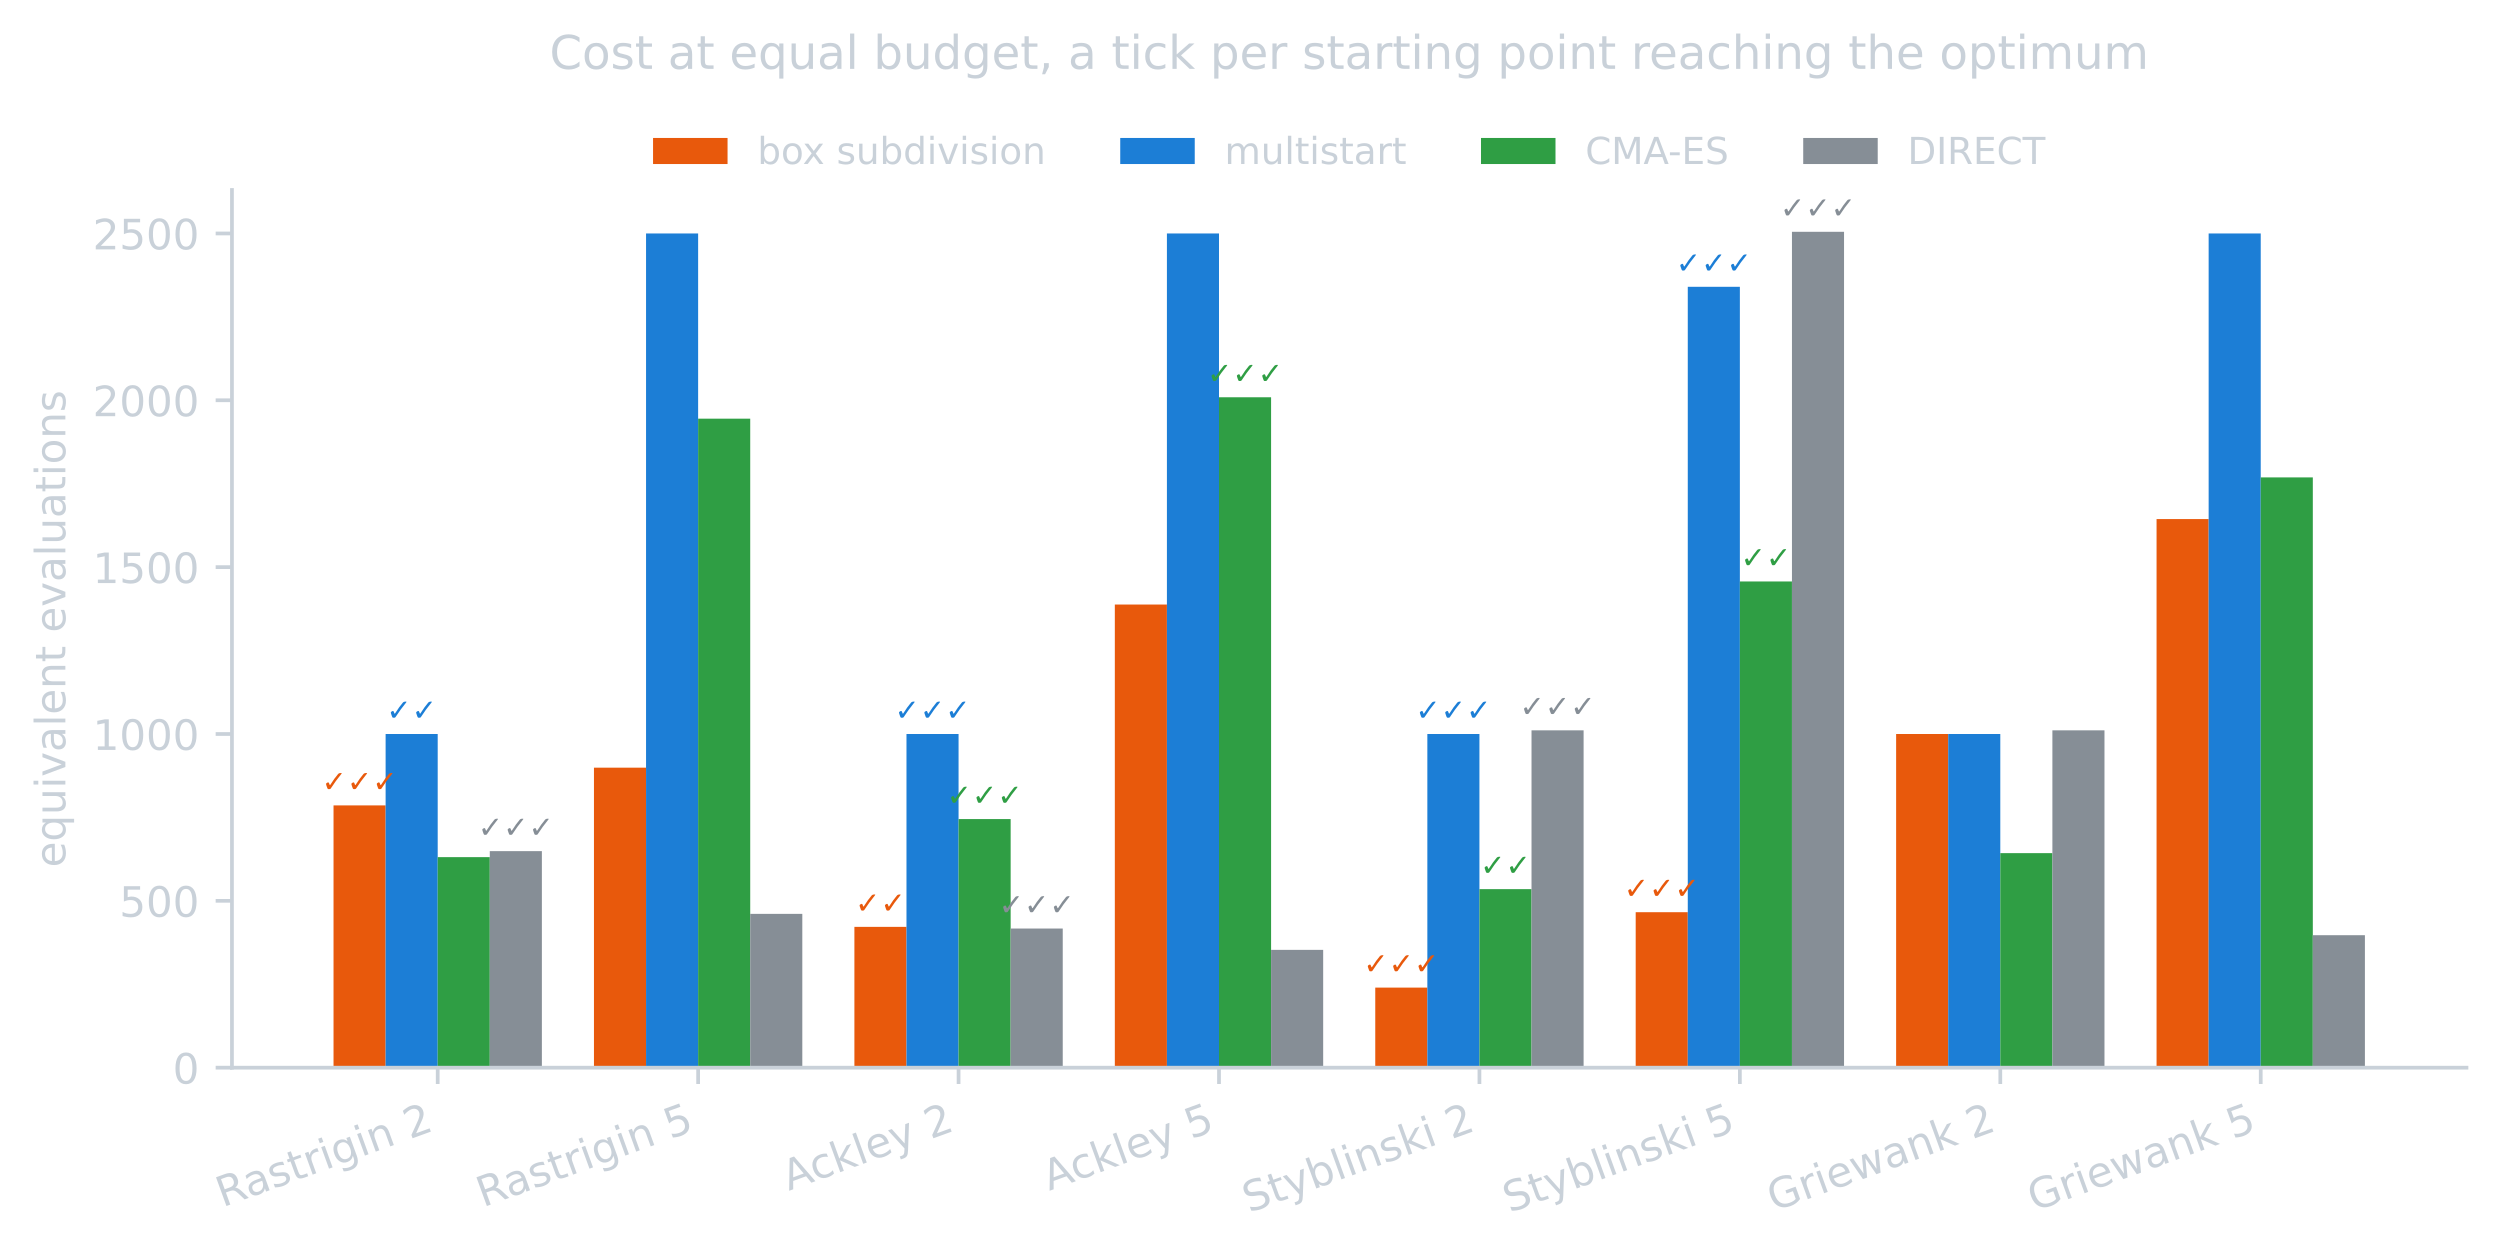
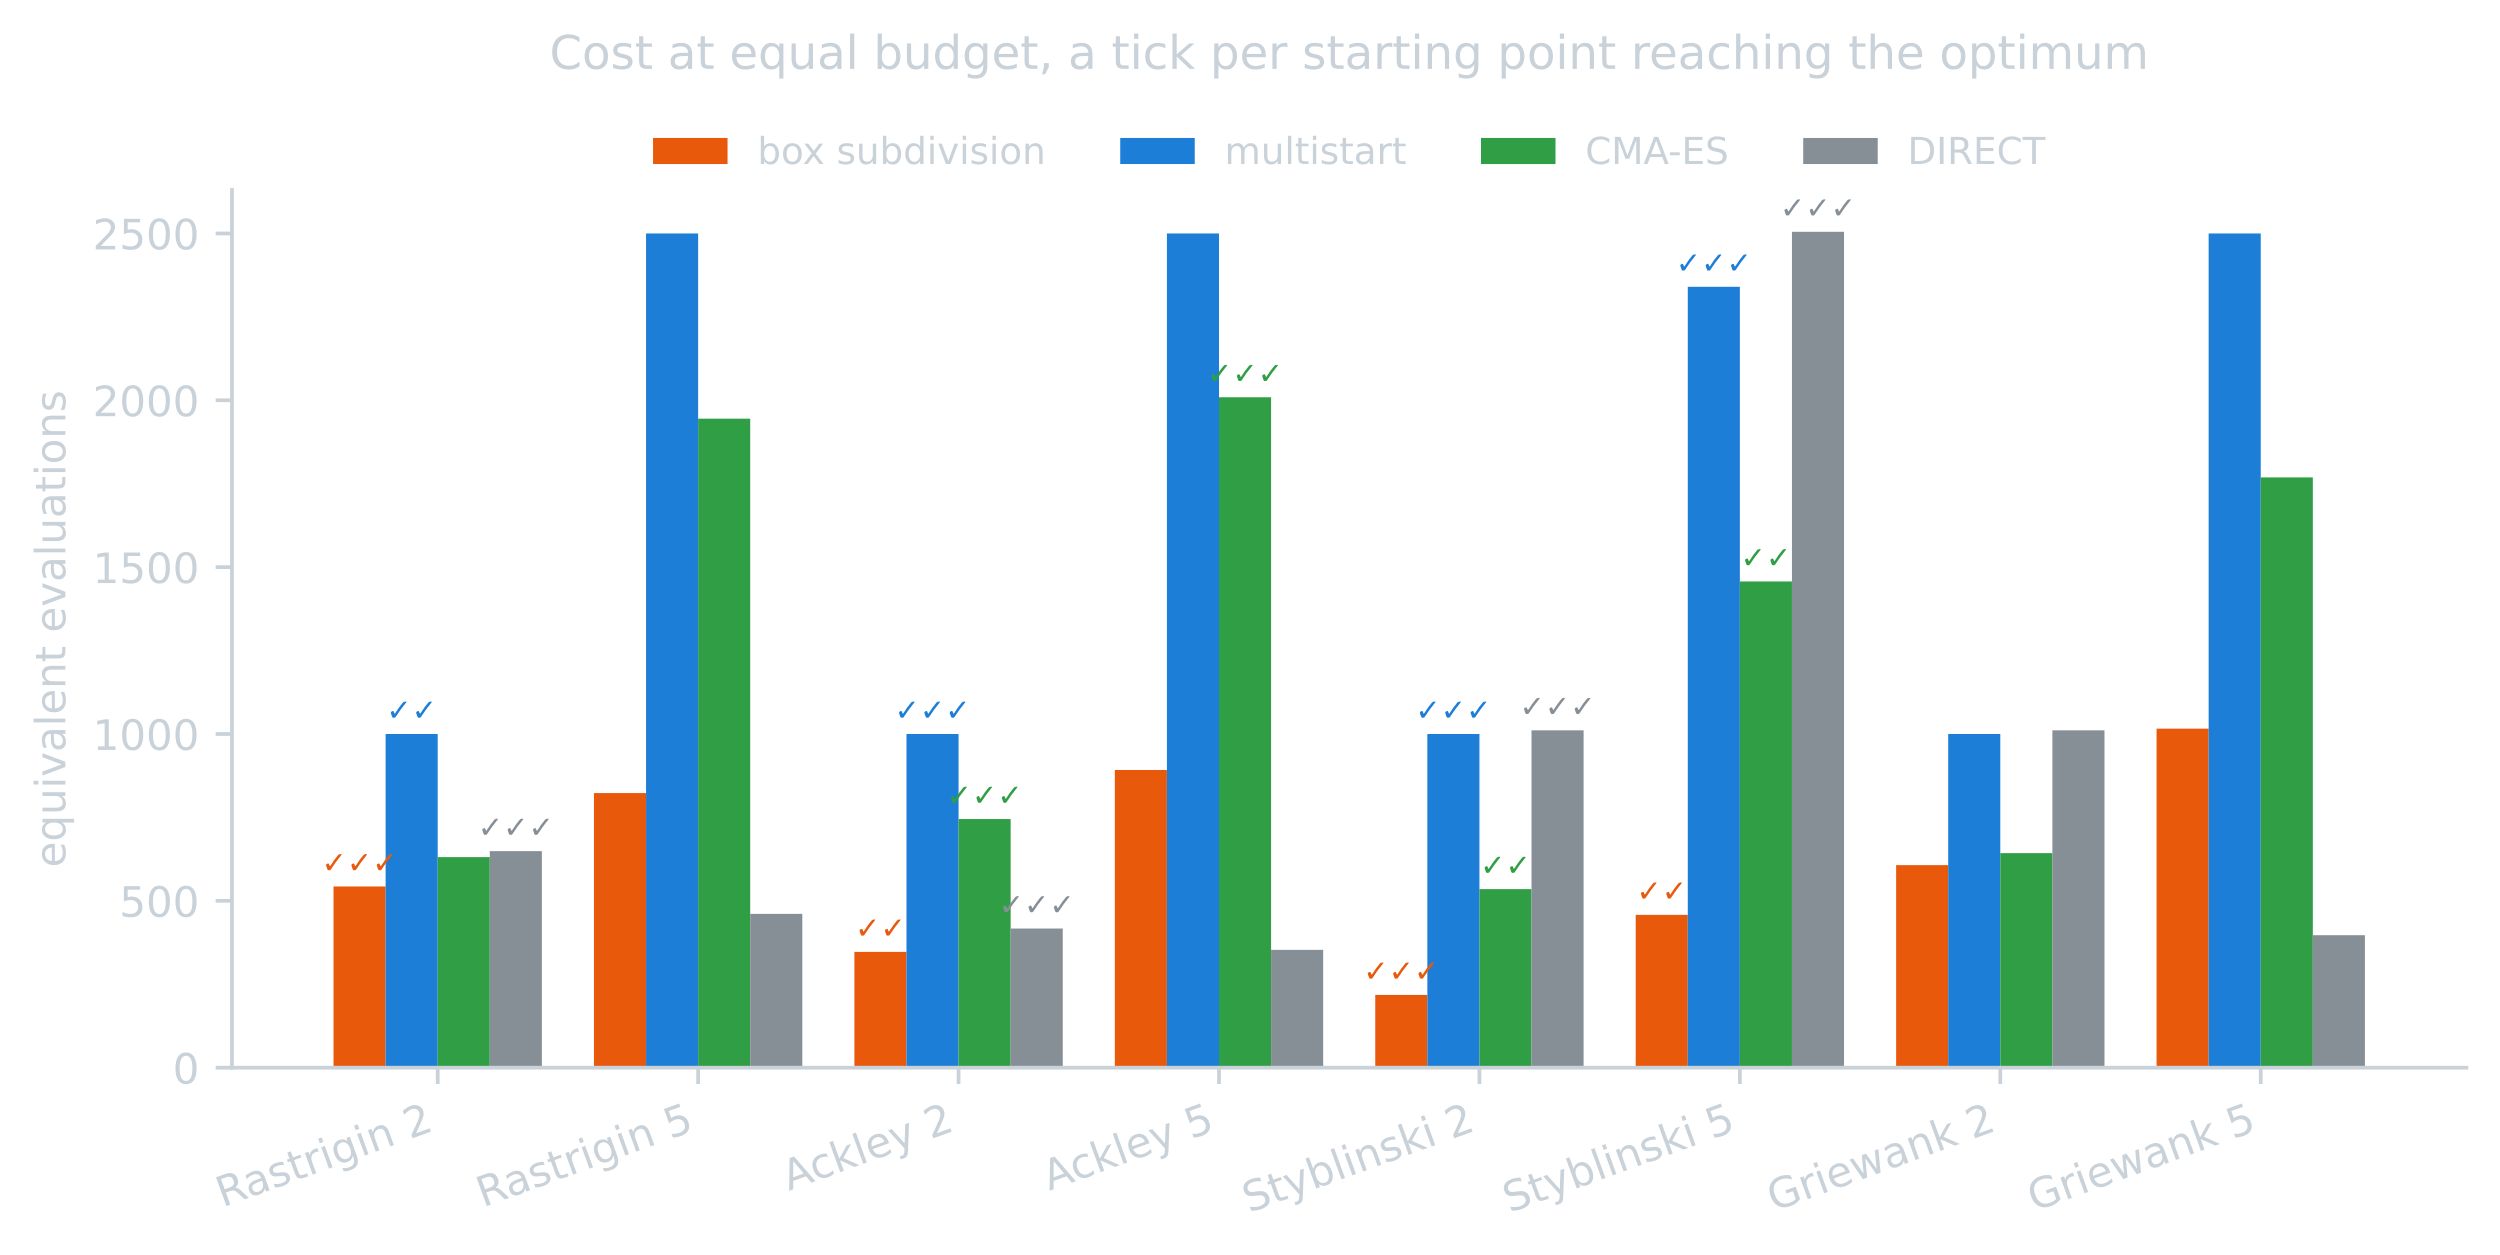
<svg xmlns="http://www.w3.org/2000/svg" xmlns:xlink="http://www.w3.org/1999/xlink" width="536.895pt" height="269.455pt" viewBox="0 0 536.895 269.455" version="1.1">
  <defs>
    <style type="text/css">*{stroke-linejoin: round; stroke-linecap: butt}</style>
  </defs>
  <g id="figure_1">
    <g id="patch_1">
      <path d="M 0 269.455  L 536.895 269.455  L 536.895 0  L 0 0  L 0 269.455  z " style="fill: none" />
    </g>
    <g id="axes_1">
      <g id="patch_2">
        <path d="M 49.815 229.294  L 529.695 229.294  L 529.695 40.798  L 49.815 40.798  L 49.815 229.294  z " style="fill: none" />
      </g>
      <g id="patch_3">
-         <path d="M 71.628 229.294  L 82.814 229.294  L 82.814 172.966  L 71.628 172.966  z " clip-path="url(#p7a0df25736)" style="fill: #e8590c" />
+         <path d="M 71.628 229.294  L 82.814 229.294  L 82.814 190.381  L 71.628 190.381  z " clip-path="url(#pb6f4064630)" style="fill: #e8590c" />
      </g>
      <g id="patch_4">
-         <path d="M 127.558 229.294  L 138.744 229.294  L 138.744 164.868  L 127.558 164.868  z " clip-path="url(#p7a0df25736)" style="fill: #e8590c" />
+         <path d="M 127.558 229.294  L 138.744 229.294  L 138.744 170.314  L 127.558 170.314  z " clip-path="url(#pb6f4064630)" style="fill: #e8590c" />
      </g>
      <g id="patch_5">
-         <path d="M 183.488 229.294  L 194.674 229.294  L 194.674 199.052  L 183.488 199.052  z " clip-path="url(#p7a0df25736)" style="fill: #e8590c" />
+         <path d="M 183.488 229.294  L 194.674 229.294  L 194.674 204.427  L 183.488 204.427  z " clip-path="url(#pb6f4064630)" style="fill: #e8590c" />
      </g>
      <g id="patch_6">
-         <path d="M 239.418 229.294  L 250.604 229.294  L 250.604 129.824  L 239.418 129.824  z " clip-path="url(#p7a0df25736)" style="fill: #e8590c" />
+         <path d="M 239.418 229.294  L 250.604 229.294  L 250.604 165.37  L 239.418 165.37  z " clip-path="url(#pb6f4064630)" style="fill: #e8590c" />
      </g>
      <g id="patch_7">
-         <path d="M 295.348 229.294  L 306.534 229.294  L 306.534 212.095  L 295.348 212.095  z " clip-path="url(#p7a0df25736)" style="fill: #e8590c" />
+         <path d="M 295.348 229.294  L 306.534 229.294  L 306.534 213.672  L 295.348 213.672  z " clip-path="url(#pb6f4064630)" style="fill: #e8590c" />
      </g>
      <g id="patch_8">
-         <path d="M 351.278 229.294  L 362.464 229.294  L 362.464 195.899  L 351.278 195.899  z " clip-path="url(#p7a0df25736)" style="fill: #e8590c" />
+         <path d="M 351.278 229.294  L 362.464 229.294  L 362.464 196.472  L 351.278 196.472  z " clip-path="url(#pb6f4064630)" style="fill: #e8590c" />
      </g>
      <g id="patch_9">
-         <path d="M 407.208 229.294  L 418.394 229.294  L 418.394 157.63  L 407.208 157.63  z " clip-path="url(#p7a0df25736)" style="fill: #e8590c" />
+         <path d="M 407.208 229.294  L 418.394 229.294  L 418.394 185.794  L 407.208 185.794  z " clip-path="url(#pb6f4064630)" style="fill: #e8590c" />
      </g>
      <g id="patch_10">
-         <path d="M 463.139 229.294  L 474.325 229.294  L 474.325 111.478  L 463.139 111.478  z " clip-path="url(#p7a0df25736)" style="fill: #e8590c" />
+         <path d="M 463.139 229.294  L 474.325 229.294  L 474.325 156.483  L 463.139 156.483  z " clip-path="url(#pb6f4064630)" style="fill: #e8590c" />
      </g>
      <g id="patch_11">
-         <path d="M 82.814 229.294  L 94 229.294  L 94 157.63  L 82.814 157.63  z " clip-path="url(#p7a0df25736)" style="fill: #1c7ed6" />
+         <path d="M 82.814 229.294  L 94 229.294  L 94 157.63  L 82.814 157.63  z " clip-path="url(#pb6f4064630)" style="fill: #1c7ed6" />
      </g>
      <g id="patch_12">
-         <path d="M 138.744 229.294  L 149.93 229.294  L 149.93 50.133  L 138.744 50.133  z " clip-path="url(#p7a0df25736)" style="fill: #1c7ed6" />
+         <path d="M 138.744 229.294  L 149.93 229.294  L 149.93 50.133  L 138.744 50.133  z " clip-path="url(#pb6f4064630)" style="fill: #1c7ed6" />
      </g>
      <g id="patch_13">
-         <path d="M 194.674 229.294  L 205.86 229.294  L 205.86 157.63  L 194.674 157.63  z " clip-path="url(#p7a0df25736)" style="fill: #1c7ed6" />
+         <path d="M 194.674 229.294  L 205.86 229.294  L 205.86 157.63  L 194.674 157.63  z " clip-path="url(#pb6f4064630)" style="fill: #1c7ed6" />
      </g>
      <g id="patch_14">
-         <path d="M 250.604 229.294  L 261.79 229.294  L 261.79 50.133  L 250.604 50.133  z " clip-path="url(#p7a0df25736)" style="fill: #1c7ed6" />
+         <path d="M 250.604 229.294  L 261.79 229.294  L 261.79 50.133  L 250.604 50.133  z " clip-path="url(#pb6f4064630)" style="fill: #1c7ed6" />
      </g>
      <g id="patch_15">
-         <path d="M 306.534 229.294  L 317.72 229.294  L 317.72 157.63  L 306.534 157.63  z " clip-path="url(#p7a0df25736)" style="fill: #1c7ed6" />
+         <path d="M 306.534 229.294  L 317.72 229.294  L 317.72 157.63  L 306.534 157.63  z " clip-path="url(#pb6f4064630)" style="fill: #1c7ed6" />
      </g>
      <g id="patch_16">
-         <path d="M 362.464 229.294  L 373.65 229.294  L 373.65 61.599  L 362.464 61.599  z " clip-path="url(#p7a0df25736)" style="fill: #1c7ed6" />
+         <path d="M 362.464 229.294  L 373.65 229.294  L 373.65 61.599  L 362.464 61.599  z " clip-path="url(#pb6f4064630)" style="fill: #1c7ed6" />
      </g>
      <g id="patch_17">
-         <path d="M 418.394 229.294  L 429.58 229.294  L 429.58 157.63  L 418.394 157.63  z " clip-path="url(#p7a0df25736)" style="fill: #1c7ed6" />
+         <path d="M 418.394 229.294  L 429.58 229.294  L 429.58 157.63  L 418.394 157.63  z " clip-path="url(#pb6f4064630)" style="fill: #1c7ed6" />
      </g>
      <g id="patch_18">
-         <path d="M 474.325 229.294  L 485.511 229.294  L 485.511 50.133  L 474.325 50.133  z " clip-path="url(#p7a0df25736)" style="fill: #1c7ed6" />
+         <path d="M 474.325 229.294  L 485.511 229.294  L 485.511 50.133  L 474.325 50.133  z " clip-path="url(#pb6f4064630)" style="fill: #1c7ed6" />
      </g>
      <g id="patch_19">
-         <path d="M 94 229.294  L 105.186 229.294  L 105.186 184.074  L 94 184.074  z " clip-path="url(#p7a0df25736)" style="fill: #2f9e44" />
+         <path d="M 94 229.294  L 105.186 229.294  L 105.186 184.074  L 94 184.074  z " clip-path="url(#pb6f4064630)" style="fill: #2f9e44" />
      </g>
      <g id="patch_20">
-         <path d="M 149.93 229.294  L 161.116 229.294  L 161.116 89.907  L 149.93 89.907  z " clip-path="url(#p7a0df25736)" style="fill: #2f9e44" />
+         <path d="M 149.93 229.294  L 161.116 229.294  L 161.116 89.907  L 149.93 89.907  z " clip-path="url(#pb6f4064630)" style="fill: #2f9e44" />
      </g>
      <g id="patch_21">
-         <path d="M 205.86 229.294  L 217.046 229.294  L 217.046 175.904  L 205.86 175.904  z " clip-path="url(#p7a0df25736)" style="fill: #2f9e44" />
+         <path d="M 205.86 229.294  L 217.046 229.294  L 217.046 175.904  L 205.86 175.904  z " clip-path="url(#pb6f4064630)" style="fill: #2f9e44" />
      </g>
      <g id="patch_22">
-         <path d="M 261.79 229.294  L 272.976 229.294  L 272.976 85.32  L 261.79 85.32  z " clip-path="url(#p7a0df25736)" style="fill: #2f9e44" />
+         <path d="M 261.79 229.294  L 272.976 229.294  L 272.976 85.32  L 261.79 85.32  z " clip-path="url(#pb6f4064630)" style="fill: #2f9e44" />
      </g>
      <g id="patch_23">
-         <path d="M 317.72 229.294  L 328.906 229.294  L 328.906 190.954  L 317.72 190.954  z " clip-path="url(#p7a0df25736)" style="fill: #2f9e44" />
+         <path d="M 317.72 229.294  L 328.906 229.294  L 328.906 190.954  L 317.72 190.954  z " clip-path="url(#pb6f4064630)" style="fill: #2f9e44" />
      </g>
      <g id="patch_24">
-         <path d="M 373.65 229.294  L 384.836 229.294  L 384.836 124.879  L 373.65 124.879  z " clip-path="url(#p7a0df25736)" style="fill: #2f9e44" />
+         <path d="M 373.65 229.294  L 384.836 229.294  L 384.836 124.879  L 373.65 124.879  z " clip-path="url(#pb6f4064630)" style="fill: #2f9e44" />
      </g>
      <g id="patch_25">
-         <path d="M 429.58 229.294  L 440.767 229.294  L 440.767 183.214  L 429.58 183.214  z " clip-path="url(#p7a0df25736)" style="fill: #2f9e44" />
+         <path d="M 429.58 229.294  L 440.767 229.294  L 440.767 183.214  L 429.58 183.214  z " clip-path="url(#pb6f4064630)" style="fill: #2f9e44" />
      </g>
      <g id="patch_26">
-         <path d="M 485.511 229.294  L 496.697 229.294  L 496.697 102.52  L 485.511 102.52  z " clip-path="url(#p7a0df25736)" style="fill: #2f9e44" />
+         <path d="M 485.511 229.294  L 496.697 229.294  L 496.697 102.52  L 485.511 102.52  z " clip-path="url(#pb6f4064630)" style="fill: #2f9e44" />
      </g>
      <g id="patch_27">
-         <path d="M 105.186 229.294  L 116.372 229.294  L 116.372 182.784  L 105.186 182.784  z " clip-path="url(#p7a0df25736)" style="fill: #868e96" />
+         <path d="M 105.186 229.294  L 116.372 229.294  L 116.372 182.784  L 105.186 182.784  z " clip-path="url(#pb6f4064630)" style="fill: #868e96" />
      </g>
      <g id="patch_28">
-         <path d="M 161.116 229.294  L 172.302 229.294  L 172.302 196.257  L 161.116 196.257  z " clip-path="url(#p7a0df25736)" style="fill: #868e96" />
+         <path d="M 161.116 229.294  L 172.302 229.294  L 172.302 196.257  L 161.116 196.257  z " clip-path="url(#pb6f4064630)" style="fill: #868e96" />
      </g>
      <g id="patch_29">
-         <path d="M 217.046 229.294  L 228.232 229.294  L 228.232 199.41  L 217.046 199.41  z " clip-path="url(#p7a0df25736)" style="fill: #868e96" />
+         <path d="M 217.046 229.294  L 228.232 229.294  L 228.232 199.41  L 217.046 199.41  z " clip-path="url(#pb6f4064630)" style="fill: #868e96" />
      </g>
      <g id="patch_30">
-         <path d="M 272.976 229.294  L 284.162 229.294  L 284.162 203.997  L 272.976 203.997  z " clip-path="url(#p7a0df25736)" style="fill: #868e96" />
+         <path d="M 272.976 229.294  L 284.162 229.294  L 284.162 203.997  L 272.976 203.997  z " clip-path="url(#pb6f4064630)" style="fill: #868e96" />
      </g>
      <g id="patch_31">
-         <path d="M 328.906 229.294  L 340.092 229.294  L 340.092 156.841  L 328.906 156.841  z " clip-path="url(#p7a0df25736)" style="fill: #868e96" />
+         <path d="M 328.906 229.294  L 340.092 229.294  L 340.092 156.841  L 328.906 156.841  z " clip-path="url(#pb6f4064630)" style="fill: #868e96" />
      </g>
      <g id="patch_32">
-         <path d="M 384.836 229.294  L 396.022 229.294  L 396.022 49.774  L 384.836 49.774  z " clip-path="url(#p7a0df25736)" style="fill: #868e96" />
+         <path d="M 384.836 229.294  L 396.022 229.294  L 396.022 49.774  L 384.836 49.774  z " clip-path="url(#pb6f4064630)" style="fill: #868e96" />
      </g>
      <g id="patch_33">
-         <path d="M 440.767 229.294  L 451.953 229.294  L 451.953 156.841  L 440.767 156.841  z " clip-path="url(#p7a0df25736)" style="fill: #868e96" />
+         <path d="M 440.767 229.294  L 451.953 229.294  L 451.953 156.841  L 440.767 156.841  z " clip-path="url(#pb6f4064630)" style="fill: #868e96" />
      </g>
      <g id="patch_34">
-         <path d="M 496.697 229.294  L 507.883 229.294  L 507.883 200.844  L 496.697 200.844  z " clip-path="url(#p7a0df25736)" style="fill: #868e96" />
+         <path d="M 496.697 229.294  L 507.883 229.294  L 507.883 200.844  L 496.697 200.844  z " clip-path="url(#pb6f4064630)" style="fill: #868e96" />
      </g>
      <g id="matplotlib.axis_1">
        <g id="xtick_1">
          <g id="line2d_1">
            <defs>
-               <path id="m5b16f15775" d="M 0 0  L 0 3.5  " style="stroke: #c9d1d9; stroke-width: 0.8" />
+               <path id="m0742034643" d="M 0 0  L 0 3.5  " style="stroke: #c9d1d9; stroke-width: 0.8" />
            </defs>
            <g>
-               <use xlink:href="#m5b16f15775" x="94" y="229.294" style="fill: #c9d1d9; stroke: #c9d1d9; stroke-width: 0.8" />
+               <use xlink:href="#m0742034643" x="94" y="229.294" style="fill: #c9d1d9; stroke: #c9d1d9; stroke-width: 0.8" />
            </g>
          </g>
          <g id="text_1">
            <text style="font-size: 9px; font-family: 'DejaVu Sans', 'Bitstream Vera Sans', 'Computer Modern Sans Serif', 'Lucida Grande', 'Verdana', 'Geneva', 'Lucid', 'Arial', 'Helvetica', 'Avant Garde', sans-serif; fill: #c9d1d9" transform="translate(47.79656 259.3043) rotate(-20)">Rastrigin 2</text>
          </g>
        </g>
        <g id="xtick_2">
          <g id="line2d_2">
            <g>
-               <use xlink:href="#m5b16f15775" x="149.93" y="229.294" style="fill: #c9d1d9; stroke: #c9d1d9; stroke-width: 0.8" />
+               <use xlink:href="#m0742034643" x="149.93" y="229.294" style="fill: #c9d1d9; stroke: #c9d1d9; stroke-width: 0.8" />
            </g>
          </g>
          <g id="text_2">
            <text style="font-size: 9px; font-family: 'DejaVu Sans', 'Bitstream Vera Sans', 'Computer Modern Sans Serif', 'Lucida Grande', 'Verdana', 'Geneva', 'Lucid', 'Arial', 'Helvetica', 'Avant Garde', sans-serif; fill: #c9d1d9" transform="translate(103.7266 259.3043) rotate(-20)">Rastrigin 5</text>
          </g>
        </g>
        <g id="xtick_3">
          <g id="line2d_3">
            <g>
-               <use xlink:href="#m5b16f15775" x="205.86" y="229.294" style="fill: #c9d1d9; stroke: #c9d1d9; stroke-width: 0.8" />
+               <use xlink:href="#m0742034643" x="205.86" y="229.294" style="fill: #c9d1d9; stroke: #c9d1d9; stroke-width: 0.8" />
            </g>
          </g>
          <g id="text_3">
            <text style="font-size: 9px; font-family: 'DejaVu Sans', 'Bitstream Vera Sans', 'Computer Modern Sans Serif', 'Lucida Grande', 'Verdana', 'Geneva', 'Lucid', 'Arial', 'Helvetica', 'Avant Garde', sans-serif; fill: #c9d1d9" transform="translate(169.4076 255.7553) rotate(-20)">Ackley 2</text>
          </g>
        </g>
        <g id="xtick_4">
          <g id="line2d_4">
            <g>
-               <use xlink:href="#m5b16f15775" x="261.79" y="229.294" style="fill: #c9d1d9; stroke: #c9d1d9; stroke-width: 0.8" />
+               <use xlink:href="#m0742034643" x="261.79" y="229.294" style="fill: #c9d1d9; stroke: #c9d1d9; stroke-width: 0.8" />
            </g>
          </g>
          <g id="text_4">
            <text style="font-size: 9px; font-family: 'DejaVu Sans', 'Bitstream Vera Sans', 'Computer Modern Sans Serif', 'Lucida Grande', 'Verdana', 'Geneva', 'Lucid', 'Arial', 'Helvetica', 'Avant Garde', sans-serif; fill: #c9d1d9" transform="translate(225.3377 255.7553) rotate(-20)">Ackley 5</text>
          </g>
        </g>
        <g id="xtick_5">
          <g id="line2d_5">
            <g>
-               <use xlink:href="#m5b16f15775" x="317.72" y="229.294" style="fill: #c9d1d9; stroke: #c9d1d9; stroke-width: 0.8" />
+               <use xlink:href="#m0742034643" x="317.72" y="229.294" style="fill: #c9d1d9; stroke: #c9d1d9; stroke-width: 0.8" />
            </g>
          </g>
          <g id="text_5">
            <text style="font-size: 9px; font-family: 'DejaVu Sans', 'Bitstream Vera Sans', 'Computer Modern Sans Serif', 'Lucida Grande', 'Verdana', 'Geneva', 'Lucid', 'Arial', 'Helvetica', 'Avant Garde', sans-serif; fill: #c9d1d9" transform="translate(268.241 260.4966) rotate(-20)">Styblinski 2</text>
          </g>
        </g>
        <g id="xtick_6">
          <g id="line2d_6">
            <g>
-               <use xlink:href="#m5b16f15775" x="373.65" y="229.294" style="fill: #c9d1d9; stroke: #c9d1d9; stroke-width: 0.8" />
+               <use xlink:href="#m0742034643" x="373.65" y="229.294" style="fill: #c9d1d9; stroke: #c9d1d9; stroke-width: 0.8" />
            </g>
          </g>
          <g id="text_6">
            <text style="font-size: 9px; font-family: 'DejaVu Sans', 'Bitstream Vera Sans', 'Computer Modern Sans Serif', 'Lucida Grande', 'Verdana', 'Geneva', 'Lucid', 'Arial', 'Helvetica', 'Avant Garde', sans-serif; fill: #c9d1d9" transform="translate(324.171 260.4966) rotate(-20)">Styblinski 5</text>
          </g>
        </g>
        <g id="xtick_7">
          <g id="line2d_7">
            <g>
-               <use xlink:href="#m5b16f15775" x="429.58" y="229.294" style="fill: #c9d1d9; stroke: #c9d1d9; stroke-width: 0.8" />
+               <use xlink:href="#m0742034643" x="429.58" y="229.294" style="fill: #c9d1d9; stroke: #c9d1d9; stroke-width: 0.8" />
            </g>
          </g>
          <g id="text_7">
            <text style="font-size: 9px; font-family: 'DejaVu Sans', 'Bitstream Vera Sans', 'Computer Modern Sans Serif', 'Lucida Grande', 'Verdana', 'Geneva', 'Lucid', 'Arial', 'Helvetica', 'Avant Garde', sans-serif; fill: #c9d1d9" transform="translate(380.9323 260.1941) rotate(-20)">Griewank 2</text>
          </g>
        </g>
        <g id="xtick_8">
          <g id="line2d_8">
            <g>
-               <use xlink:href="#m5b16f15775" x="485.511" y="229.294" style="fill: #c9d1d9; stroke: #c9d1d9; stroke-width: 0.8" />
+               <use xlink:href="#m0742034643" x="485.511" y="229.294" style="fill: #c9d1d9; stroke: #c9d1d9; stroke-width: 0.8" />
            </g>
          </g>
          <g id="text_8">
            <text style="font-size: 9px; font-family: 'DejaVu Sans', 'Bitstream Vera Sans', 'Computer Modern Sans Serif', 'Lucida Grande', 'Verdana', 'Geneva', 'Lucid', 'Arial', 'Helvetica', 'Avant Garde', sans-serif; fill: #c9d1d9" transform="translate(436.8624 260.1941) rotate(-20)">Griewank 5</text>
          </g>
        </g>
      </g>
      <g id="matplotlib.axis_2">
        <g id="ytick_1">
          <g id="line2d_9">
            <defs>
-               <path id="mf73c9da2ce" d="M 0 0  L -3.5 0  " style="stroke: #c9d1d9; stroke-width: 0.8" />
+               <path id="mf9fa59ad0c" d="M 0 0  L -3.5 0  " style="stroke: #c9d1d9; stroke-width: 0.8" />
            </defs>
            <g>
-               <use xlink:href="#mf73c9da2ce" x="49.815" y="229.294" style="fill: #c9d1d9; stroke: #c9d1d9; stroke-width: 0.8" />
+               <use xlink:href="#mf9fa59ad0c" x="49.815" y="229.294" style="fill: #c9d1d9; stroke: #c9d1d9; stroke-width: 0.8" />
            </g>
          </g>
          <g id="text_9">
            <text style="font-size: 9px; font-family: 'DejaVu Sans', 'Bitstream Vera Sans', 'Computer Modern Sans Serif', 'Lucida Grande', 'Verdana', 'Geneva', 'Lucid', 'Arial', 'Helvetica', 'Avant Garde', sans-serif; text-anchor: end; fill: #c9d1d9" x="42.815" y="232.714" transform="rotate(-0 42.81531 232.7137)">0</text>
          </g>
        </g>
        <g id="ytick_2">
          <g id="line2d_10">
            <g>
-               <use xlink:href="#mf73c9da2ce" x="49.815" y="193.462" style="fill: #c9d1d9; stroke: #c9d1d9; stroke-width: 0.8" />
+               <use xlink:href="#mf9fa59ad0c" x="49.815" y="193.462" style="fill: #c9d1d9; stroke: #c9d1d9; stroke-width: 0.8" />
            </g>
          </g>
          <g id="text_10">
            <text style="font-size: 9px; font-family: 'DejaVu Sans', 'Bitstream Vera Sans', 'Computer Modern Sans Serif', 'Lucida Grande', 'Verdana', 'Geneva', 'Lucid', 'Arial', 'Helvetica', 'Avant Garde', sans-serif; text-anchor: end; fill: #c9d1d9" x="42.815" y="196.881" transform="rotate(-0 42.81531 196.8814)">500</text>
          </g>
        </g>
        <g id="ytick_3">
          <g id="line2d_11">
            <g>
-               <use xlink:href="#mf73c9da2ce" x="49.815" y="157.63" style="fill: #c9d1d9; stroke: #c9d1d9; stroke-width: 0.8" />
+               <use xlink:href="#mf9fa59ad0c" x="49.815" y="157.63" style="fill: #c9d1d9; stroke: #c9d1d9; stroke-width: 0.8" />
            </g>
          </g>
          <g id="text_11">
            <text style="font-size: 9px; font-family: 'DejaVu Sans', 'Bitstream Vera Sans', 'Computer Modern Sans Serif', 'Lucida Grande', 'Verdana', 'Geneva', 'Lucid', 'Arial', 'Helvetica', 'Avant Garde', sans-serif; text-anchor: end; fill: #c9d1d9" x="42.815" y="161.049" transform="rotate(-0 42.81531 161.0491)">1000</text>
          </g>
        </g>
        <g id="ytick_4">
          <g id="line2d_12">
            <g>
-               <use xlink:href="#mf73c9da2ce" x="49.815" y="121.797" style="fill: #c9d1d9; stroke: #c9d1d9; stroke-width: 0.8" />
+               <use xlink:href="#mf9fa59ad0c" x="49.815" y="121.797" style="fill: #c9d1d9; stroke: #c9d1d9; stroke-width: 0.8" />
            </g>
          </g>
          <g id="text_12">
            <text style="font-size: 9px; font-family: 'DejaVu Sans', 'Bitstream Vera Sans', 'Computer Modern Sans Serif', 'Lucida Grande', 'Verdana', 'Geneva', 'Lucid', 'Arial', 'Helvetica', 'Avant Garde', sans-serif; text-anchor: end; fill: #c9d1d9" x="42.815" y="125.217" transform="rotate(-0 42.81531 125.2167)">1500</text>
          </g>
        </g>
        <g id="ytick_5">
          <g id="line2d_13">
            <g>
-               <use xlink:href="#mf73c9da2ce" x="49.815" y="85.965" style="fill: #c9d1d9; stroke: #c9d1d9; stroke-width: 0.8" />
+               <use xlink:href="#mf9fa59ad0c" x="49.815" y="85.965" style="fill: #c9d1d9; stroke: #c9d1d9; stroke-width: 0.8" />
            </g>
          </g>
          <g id="text_13">
            <text style="font-size: 9px; font-family: 'DejaVu Sans', 'Bitstream Vera Sans', 'Computer Modern Sans Serif', 'Lucida Grande', 'Verdana', 'Geneva', 'Lucid', 'Arial', 'Helvetica', 'Avant Garde', sans-serif; text-anchor: end; fill: #c9d1d9" x="42.815" y="89.384" transform="rotate(-0 42.81531 89.38439)">2000</text>
          </g>
        </g>
        <g id="ytick_6">
          <g id="line2d_14">
            <g>
-               <use xlink:href="#mf73c9da2ce" x="49.815" y="50.133" style="fill: #c9d1d9; stroke: #c9d1d9; stroke-width: 0.8" />
+               <use xlink:href="#mf9fa59ad0c" x="49.815" y="50.133" style="fill: #c9d1d9; stroke: #c9d1d9; stroke-width: 0.8" />
            </g>
          </g>
          <g id="text_14">
            <text style="font-size: 9px; font-family: 'DejaVu Sans', 'Bitstream Vera Sans', 'Computer Modern Sans Serif', 'Lucida Grande', 'Verdana', 'Geneva', 'Lucid', 'Arial', 'Helvetica', 'Avant Garde', sans-serif; text-anchor: end; fill: #c9d1d9" x="42.815" y="53.552" transform="rotate(-0 42.81531 53.55206)">2500</text>
          </g>
        </g>
        <g id="text_15">
          <text style="font-size: 9px; font-family: 'DejaVu Sans', 'Bitstream Vera Sans', 'Computer Modern Sans Serif', 'Lucida Grande', 'Verdana', 'Geneva', 'Lucid', 'Arial', 'Helvetica', 'Avant Garde', sans-serif; text-anchor: middle; fill: #c9d1d9" x="14.039" y="135.046" transform="rotate(-90 14.03859 135.0464)">equivalent evaluations</text>
        </g>
      </g>
      <g id="patch_35">
        <path d="M 49.815 229.294  L 49.815 40.798  " style="fill: none; stroke: #c9d1d9; stroke-width: 0.8; stroke-linejoin: miter; stroke-linecap: square" />
      </g>
      <g id="patch_36">
        <path d="M 49.815 229.294  L 529.695 229.294  " style="fill: none; stroke: #c9d1d9; stroke-width: 0.8; stroke-linejoin: miter; stroke-linecap: square" />
      </g>
      <g id="text_16">
-         <text style="font-size: 6.5px; font-family: 'DejaVu Sans', 'Bitstream Vera Sans', 'Computer Modern Sans Serif', 'Lucida Grande', 'Verdana', 'Geneva', 'Lucid', 'Arial', 'Helvetica', 'Avant Garde', sans-serif; text-anchor: middle; fill: #e8590c" x="77.221" y="170.099" transform="rotate(-0 77.22105 170.0994)">✓✓✓</text>
+         <text style="font-size: 6.5px; font-family: 'DejaVu Sans', 'Bitstream Vera Sans', 'Computer Modern Sans Serif', 'Lucida Grande', 'Verdana', 'Geneva', 'Lucid', 'Arial', 'Helvetica', 'Avant Garde', sans-serif; text-anchor: middle; fill: #e8590c" x="77.221" y="187.514" transform="rotate(-0 77.22105 187.5139)">✓✓✓</text>
      </g>
      <g id="text_17">
-         <text style="font-size: 6.5px; font-family: 'DejaVu Sans', 'Bitstream Vera Sans', 'Computer Modern Sans Serif', 'Lucida Grande', 'Verdana', 'Geneva', 'Lucid', 'Arial', 'Helvetica', 'Avant Garde', sans-serif; text-anchor: middle; fill: #e8590c" x="189.081" y="196.185" transform="rotate(-0 189.0812 196.1854)">✓✓</text>
+         <text style="font-size: 6.5px; font-family: 'DejaVu Sans', 'Bitstream Vera Sans', 'Computer Modern Sans Serif', 'Lucida Grande', 'Verdana', 'Geneva', 'Lucid', 'Arial', 'Helvetica', 'Avant Garde', sans-serif; text-anchor: middle; fill: #e8590c" x="189.081" y="201.56" transform="rotate(-0 189.0812 201.5602)">✓✓</text>
      </g>
      <g id="text_18">
-         <text style="font-size: 6.5px; font-family: 'DejaVu Sans', 'Bitstream Vera Sans', 'Computer Modern Sans Serif', 'Lucida Grande', 'Verdana', 'Geneva', 'Lucid', 'Arial', 'Helvetica', 'Avant Garde', sans-serif; text-anchor: middle; fill: #e8590c" x="300.941" y="209.228" transform="rotate(-0 300.9413 209.2283)">✓✓✓</text>
+         <text style="font-size: 6.5px; font-family: 'DejaVu Sans', 'Bitstream Vera Sans', 'Computer Modern Sans Serif', 'Lucida Grande', 'Verdana', 'Geneva', 'Lucid', 'Arial', 'Helvetica', 'Avant Garde', sans-serif; text-anchor: middle; fill: #e8590c" x="300.941" y="210.805" transform="rotate(-0 300.9413 210.805)">✓✓✓</text>
      </g>
      <g id="text_19">
-         <text style="font-size: 6.5px; font-family: 'DejaVu Sans', 'Bitstream Vera Sans', 'Computer Modern Sans Serif', 'Lucida Grande', 'Verdana', 'Geneva', 'Lucid', 'Arial', 'Helvetica', 'Avant Garde', sans-serif; text-anchor: middle; fill: #e8590c" x="356.871" y="193.032" transform="rotate(-0 356.8714 193.0321)">✓✓✓</text>
+         <text style="font-size: 6.5px; font-family: 'DejaVu Sans', 'Bitstream Vera Sans', 'Computer Modern Sans Serif', 'Lucida Grande', 'Verdana', 'Geneva', 'Lucid', 'Arial', 'Helvetica', 'Avant Garde', sans-serif; text-anchor: middle; fill: #e8590c" x="356.871" y="193.605" transform="rotate(-0 356.8714 193.6054)">✓✓</text>
      </g>
      <g id="text_20">
        <text style="font-size: 6.5px; font-family: 'DejaVu Sans', 'Bitstream Vera Sans', 'Computer Modern Sans Serif', 'Lucida Grande', 'Verdana', 'Geneva', 'Lucid', 'Arial', 'Helvetica', 'Avant Garde', sans-serif; text-anchor: middle; fill: #1c7ed6" x="88.407" y="154.763" transform="rotate(-0 88.40706 154.7632)">✓✓</text>
      </g>
      <g id="text_21">
        <text style="font-size: 6.5px; font-family: 'DejaVu Sans', 'Bitstream Vera Sans', 'Computer Modern Sans Serif', 'Lucida Grande', 'Verdana', 'Geneva', 'Lucid', 'Arial', 'Helvetica', 'Avant Garde', sans-serif; text-anchor: middle; fill: #1c7ed6" x="200.267" y="154.763" transform="rotate(-0 200.2672 154.7632)">✓✓✓</text>
      </g>
      <g id="text_22">
        <text style="font-size: 6.5px; font-family: 'DejaVu Sans', 'Bitstream Vera Sans', 'Computer Modern Sans Serif', 'Lucida Grande', 'Verdana', 'Geneva', 'Lucid', 'Arial', 'Helvetica', 'Avant Garde', sans-serif; text-anchor: middle; fill: #1c7ed6" x="312.127" y="154.763" transform="rotate(-0 312.1273 154.7632)">✓✓✓</text>
      </g>
      <g id="text_23">
        <text style="font-size: 6.5px; font-family: 'DejaVu Sans', 'Bitstream Vera Sans', 'Computer Modern Sans Serif', 'Lucida Grande', 'Verdana', 'Geneva', 'Lucid', 'Arial', 'Helvetica', 'Avant Garde', sans-serif; text-anchor: middle; fill: #1c7ed6" x="368.057" y="58.733" transform="rotate(-0 368.0574 58.73252)">✓✓✓</text>
      </g>
      <g id="text_24">
        <text style="font-size: 6.5px; font-family: 'DejaVu Sans', 'Bitstream Vera Sans', 'Computer Modern Sans Serif', 'Lucida Grande', 'Verdana', 'Geneva', 'Lucid', 'Arial', 'Helvetica', 'Avant Garde', sans-serif; text-anchor: middle; fill: #2f9e44" x="211.453" y="173.038" transform="rotate(-0 211.4532 173.0377)">✓✓✓</text>
      </g>
      <g id="text_25">
        <text style="font-size: 6.5px; font-family: 'DejaVu Sans', 'Bitstream Vera Sans', 'Computer Modern Sans Serif', 'Lucida Grande', 'Verdana', 'Geneva', 'Lucid', 'Arial', 'Helvetica', 'Avant Garde', sans-serif; text-anchor: middle; fill: #2f9e44" x="267.383" y="82.454" transform="rotate(-0 267.3833 82.45353)">✓✓✓</text>
      </g>
      <g id="text_26">
        <text style="font-size: 6.5px; font-family: 'DejaVu Sans', 'Bitstream Vera Sans', 'Computer Modern Sans Serif', 'Lucida Grande', 'Verdana', 'Geneva', 'Lucid', 'Arial', 'Helvetica', 'Avant Garde', sans-serif; text-anchor: middle; fill: #2f9e44" x="323.313" y="188.087" transform="rotate(-0 323.3134 188.0873)">✓✓</text>
      </g>
      <g id="text_27">
        <text style="font-size: 6.5px; font-family: 'DejaVu Sans', 'Bitstream Vera Sans', 'Computer Modern Sans Serif', 'Lucida Grande', 'Verdana', 'Geneva', 'Lucid', 'Arial', 'Helvetica', 'Avant Garde', sans-serif; text-anchor: middle; fill: #2f9e44" x="379.243" y="122.012" transform="rotate(-0 379.2434 122.0124)">✓✓</text>
      </g>
      <g id="text_28">
        <text style="font-size: 6.5px; font-family: 'DejaVu Sans', 'Bitstream Vera Sans', 'Computer Modern Sans Serif', 'Lucida Grande', 'Verdana', 'Geneva', 'Lucid', 'Arial', 'Helvetica', 'Avant Garde', sans-serif; text-anchor: middle; fill: #868e96" x="110.779" y="179.917" transform="rotate(-0 110.7791 179.9175)">✓✓✓</text>
      </g>
      <g id="text_29">
        <text style="font-size: 6.5px; font-family: 'DejaVu Sans', 'Bitstream Vera Sans', 'Computer Modern Sans Serif', 'Lucida Grande', 'Verdana', 'Geneva', 'Lucid', 'Arial', 'Helvetica', 'Avant Garde', sans-serif; text-anchor: middle; fill: #868e96" x="222.639" y="196.544" transform="rotate(-0 222.6392 196.5437)">✓✓✓</text>
      </g>
      <g id="text_30">
        <text style="font-size: 6.5px; font-family: 'DejaVu Sans', 'Bitstream Vera Sans', 'Computer Modern Sans Serif', 'Lucida Grande', 'Verdana', 'Geneva', 'Lucid', 'Arial', 'Helvetica', 'Avant Garde', sans-serif; text-anchor: middle; fill: #868e96" x="334.499" y="153.975" transform="rotate(-0 334.4994 153.9749)">✓✓✓</text>
      </g>
      <g id="text_31">
        <text style="font-size: 6.5px; font-family: 'DejaVu Sans', 'Bitstream Vera Sans', 'Computer Modern Sans Serif', 'Lucida Grande', 'Verdana', 'Geneva', 'Lucid', 'Arial', 'Helvetica', 'Avant Garde', sans-serif; text-anchor: middle; fill: #868e96" x="390.429" y="46.908" transform="rotate(-0 390.4294 46.90785)">✓✓✓</text>
      </g>
      <g id="text_32">
        <text style="font-size: 10px; font-family: 'DejaVu Sans', 'Bitstream Vera Sans', 'Computer Modern Sans Serif', 'Lucida Grande', 'Verdana', 'Geneva', 'Lucid', 'Arial', 'Helvetica', 'Avant Garde', sans-serif; text-anchor: middle; fill: #c9d1d9" x="289.755" y="14.798" transform="rotate(-0 289.7553 14.79844)">Cost at equal budget, a tick per starting point reaching the optimum</text>
      </g>
      <g id="legend_1">
        <g id="patch_37">
          <path d="M 140.248 35.228  L 156.248 35.228  L 156.248 29.628  L 140.248 29.628  z " style="fill: #e8590c" />
        </g>
        <g id="text_33">
          <text style="font-size: 8px; font-family: 'DejaVu Sans', 'Bitstream Vera Sans', 'Computer Modern Sans Serif', 'Lucida Grande', 'Verdana', 'Geneva', 'Lucid', 'Arial', 'Helvetica', 'Avant Garde', sans-serif; text-anchor: start; fill: #c9d1d9" x="162.648" y="35.228" transform="rotate(-0 162.6484 35.22759)">box subdivision</text>
        </g>
        <g id="patch_38">
          <path d="M 240.58 35.228  L 256.58 35.228  L 256.58 29.628  L 240.58 29.628  z " style="fill: #1c7ed6" />
        </g>
        <g id="text_34">
          <text style="font-size: 8px; font-family: 'DejaVu Sans', 'Bitstream Vera Sans', 'Computer Modern Sans Serif', 'Lucida Grande', 'Verdana', 'Geneva', 'Lucid', 'Arial', 'Helvetica', 'Avant Garde', sans-serif; text-anchor: start; fill: #c9d1d9" x="262.98" y="35.228" transform="rotate(-0 262.9797 35.22759)">multistart</text>
        </g>
        <g id="patch_39">
          <path d="M 318.055 35.228  L 334.055 35.228  L 334.055 29.628  L 318.055 29.628  z " style="fill: #2f9e44" />
        </g>
        <g id="text_35">
          <text style="font-size: 8px; font-family: 'DejaVu Sans', 'Bitstream Vera Sans', 'Computer Modern Sans Serif', 'Lucida Grande', 'Verdana', 'Geneva', 'Lucid', 'Arial', 'Helvetica', 'Avant Garde', sans-serif; text-anchor: start; fill: #c9d1d9" x="340.455" y="35.228" transform="rotate(-0 340.4547 35.22759)">CMA-ES</text>
        </g>
        <g id="patch_40">
          <path d="M 387.256 35.228  L 403.256 35.228  L 403.256 29.628  L 387.256 29.628  z " style="fill: #868e96" />
        </g>
        <g id="text_36">
          <text style="font-size: 8px; font-family: 'DejaVu Sans', 'Bitstream Vera Sans', 'Computer Modern Sans Serif', 'Lucida Grande', 'Verdana', 'Geneva', 'Lucid', 'Arial', 'Helvetica', 'Avant Garde', sans-serif; text-anchor: start; fill: #c9d1d9" x="409.656" y="35.228" transform="rotate(-0 409.6559 35.22759)">DIRECT</text>
        </g>
      </g>
    </g>
  </g>
  <defs>
-     <clipPath id="p7a0df25736">
+     <clipPath id="pb6f4064630">
      <rect x="49.815" y="40.798" width="479.88" height="188.496" />
    </clipPath>
  </defs>
</svg>
